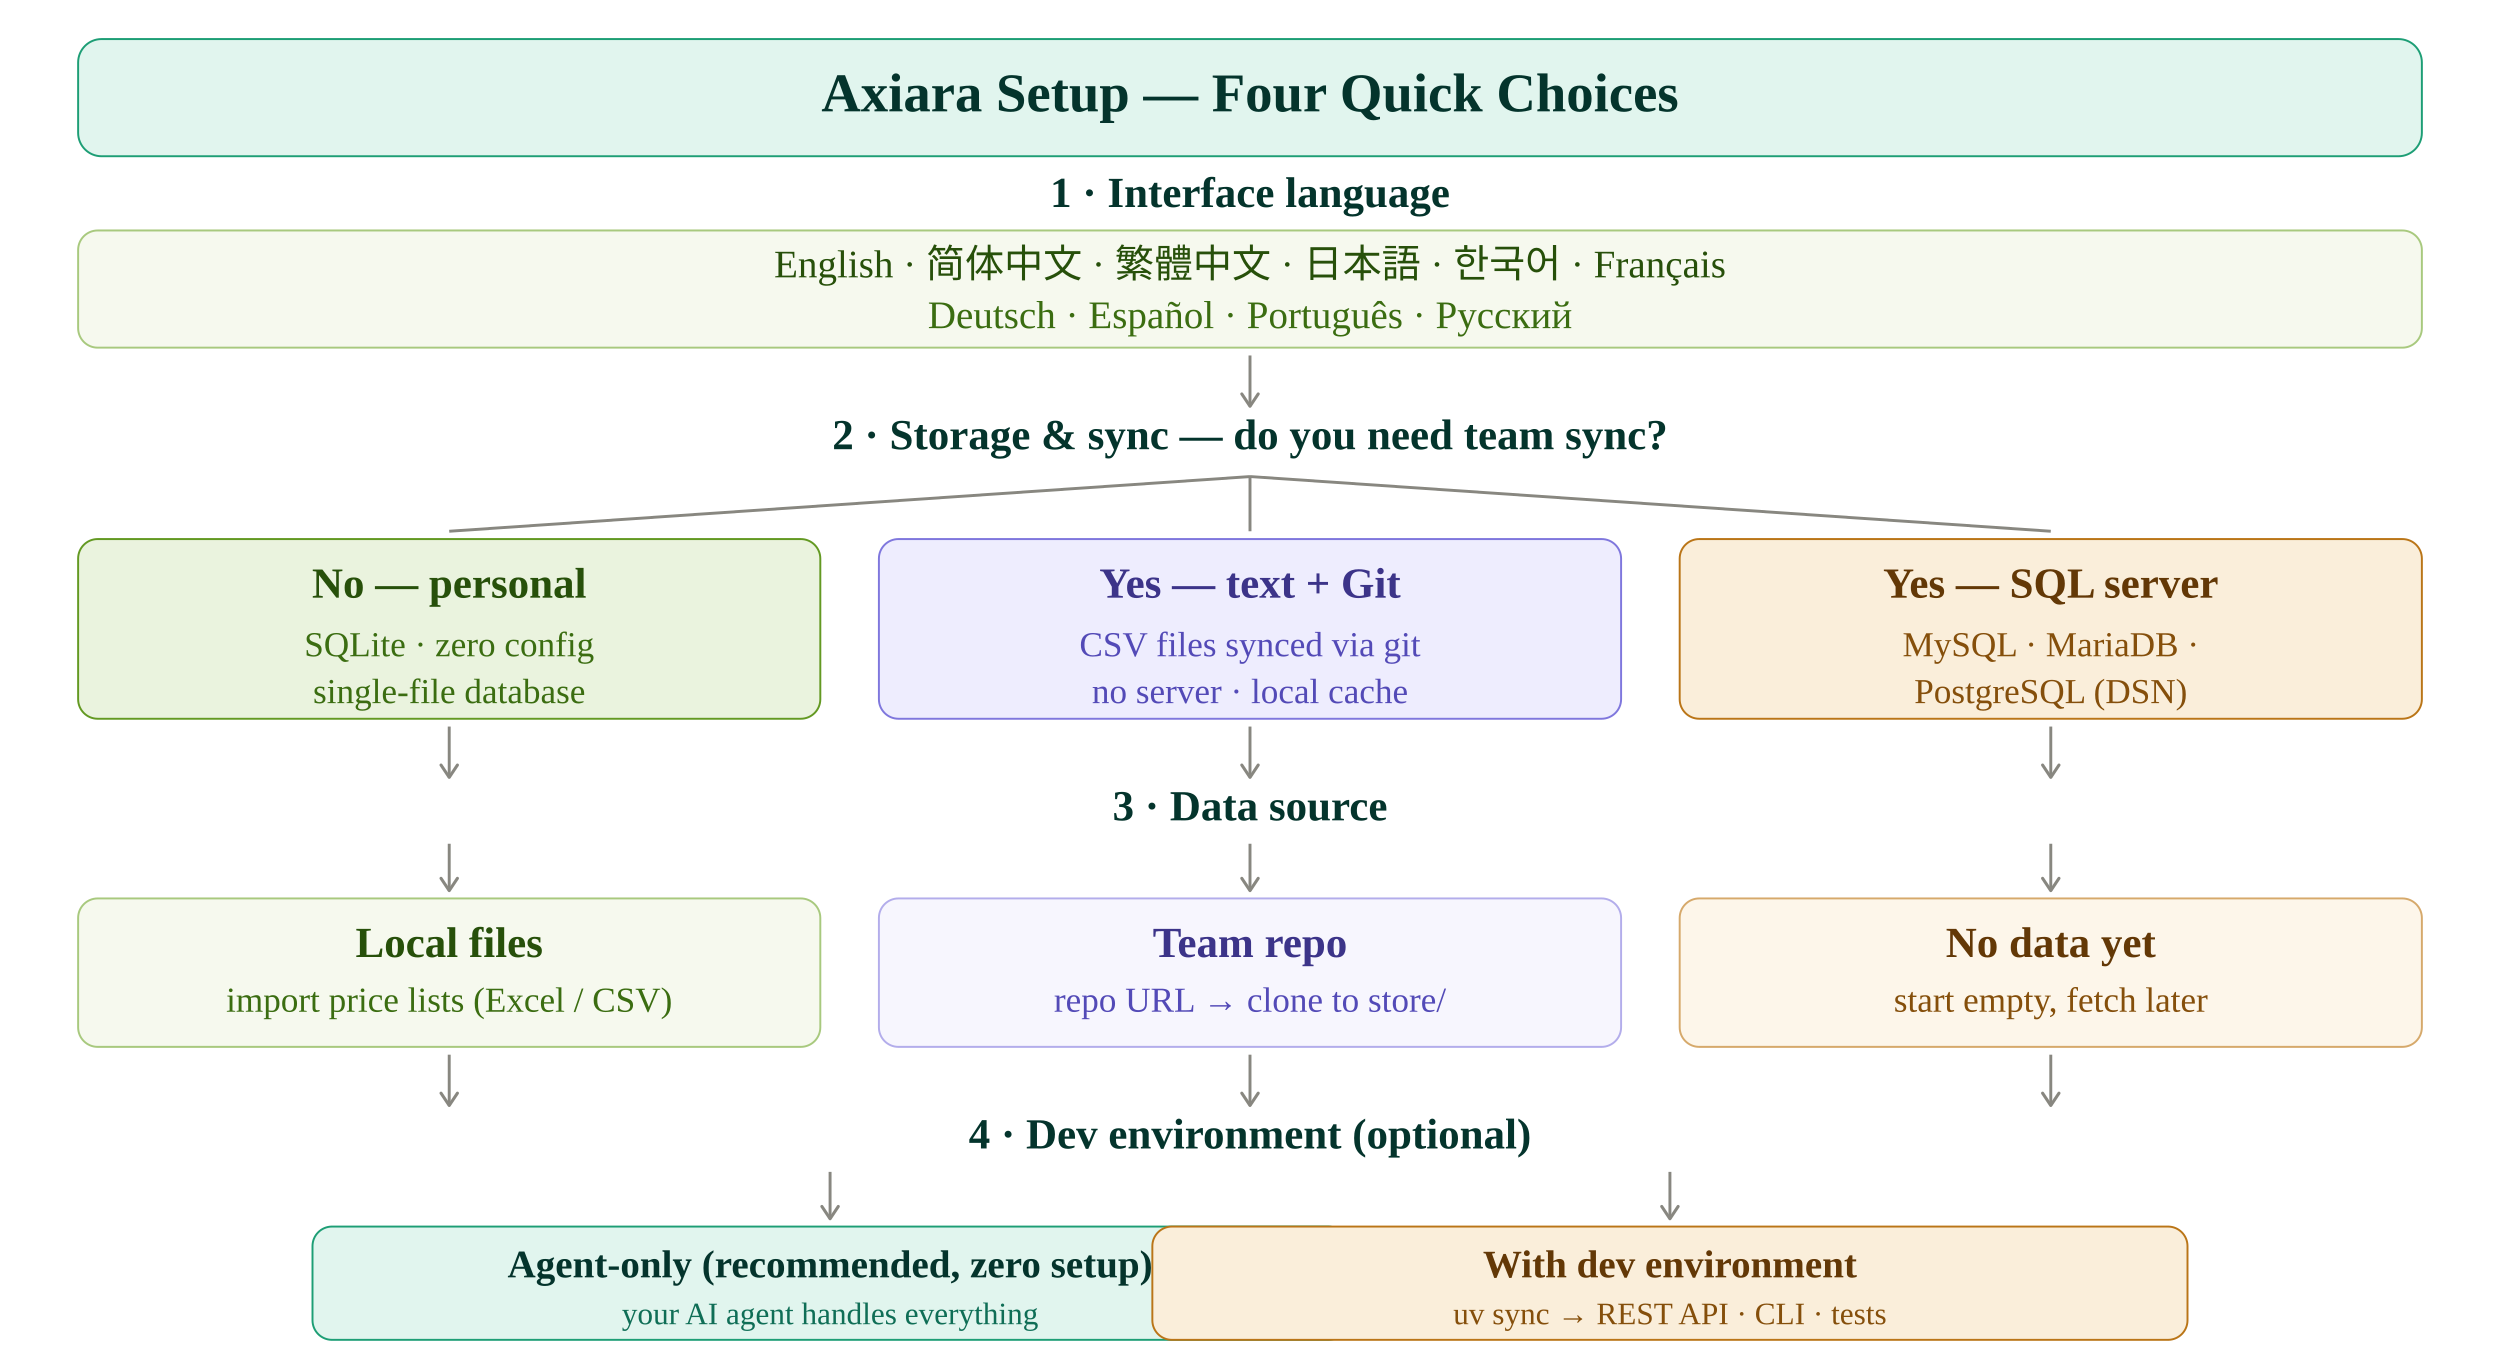
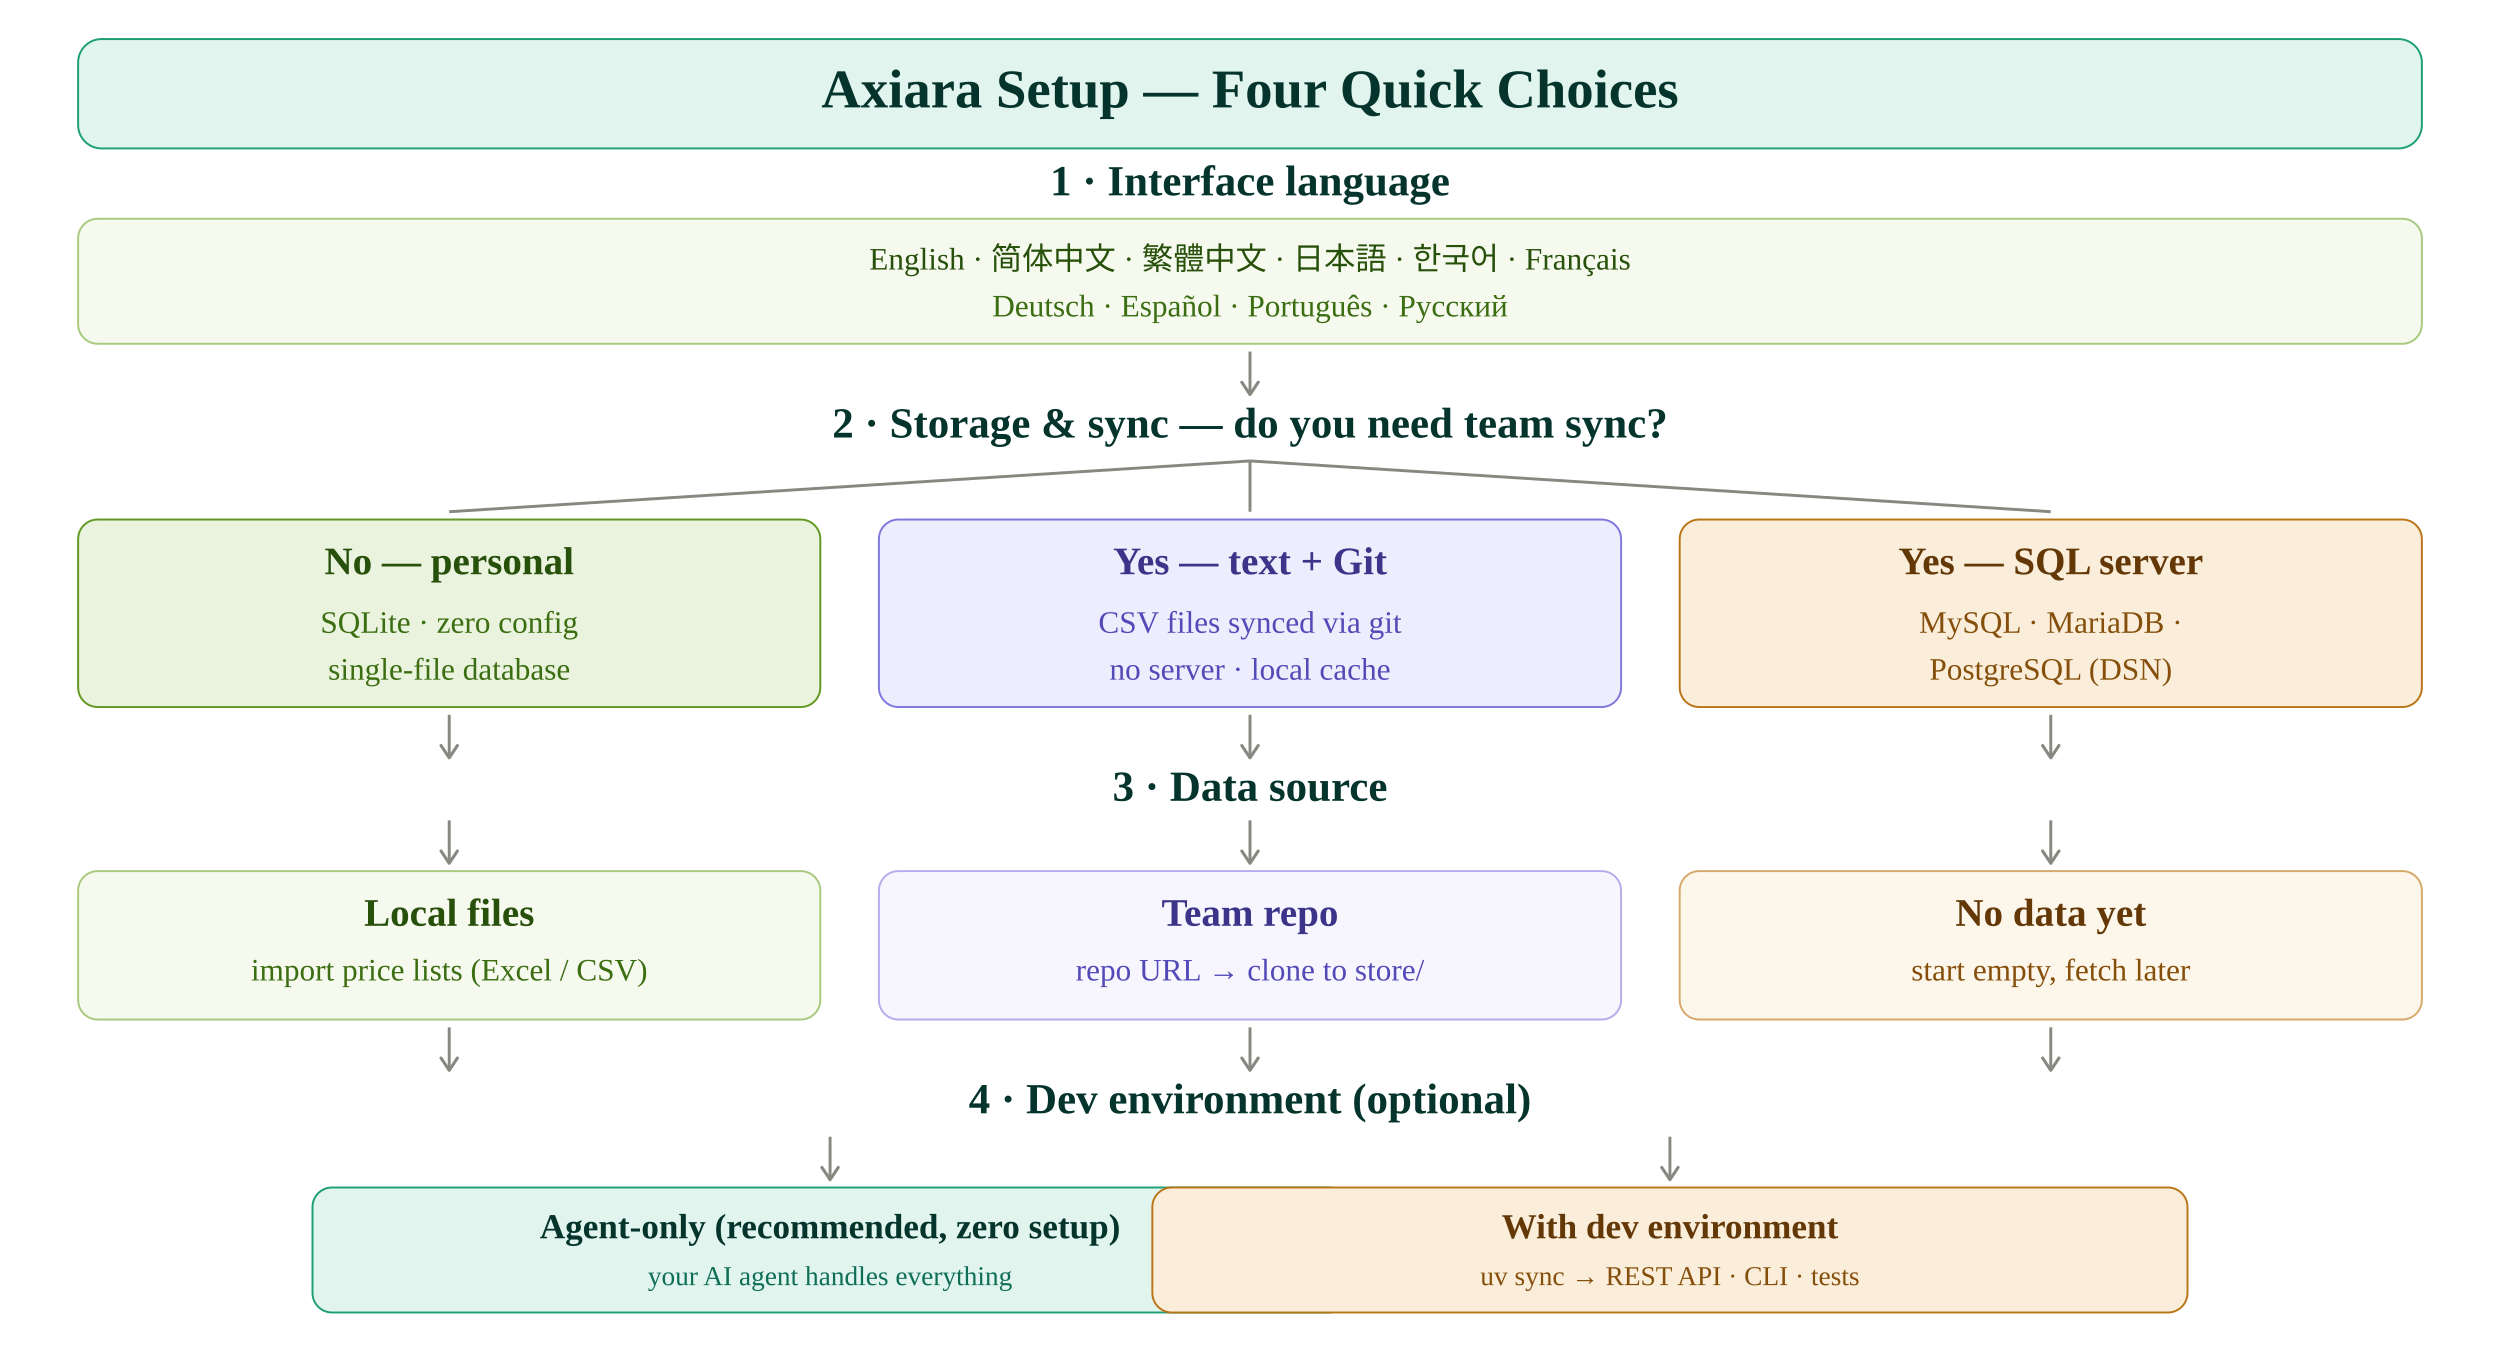
<svg xmlns="http://www.w3.org/2000/svg" viewBox="0 0 1280 700" width="100%" role="img">
  <defs>
    <marker id="arrow" viewBox="0 0 10 10" refX="8" refY="5" markerWidth="7" markerHeight="7" orient="auto-start-reverse">
      <path d="M2 1L8 5L2 9" fill="none" stroke="context-stroke" stroke-width="1.5" stroke-linecap="round" stroke-linejoin="round" />
    </marker>
  </defs>
-   <rect x="40" y="20" width="1200" height="60" rx="12" fill="#E1F5EE" stroke="#1D9E75" stroke-width="1" />
-   <text x="640" y="57" font-size="28" font-weight="600" fill="#04342C" text-anchor="middle">Axiara Setup — Four Quick Choices</text>
-   <text x="640" y="106" font-size="22" font-weight="600" fill="#04342C" text-anchor="middle">1 · Interface language</text>
-   <rect x="40" y="118" width="1200" height="60" rx="10" fill="#F6F9EE" stroke="#A8C97E" stroke-width="1" />
-   <text x="640" y="142" font-size="20" fill="#27500A" text-anchor="middle">English · 简体中文 · 繁體中文 · 日本語 · 한국어 · Français</text>
-   <text x="640" y="168" font-size="20" fill="#3B6D11" text-anchor="middle">Deutsch · Español · Português · Русский</text>
-   <line x1="640" y1="182" x2="640" y2="208" stroke="#888780" stroke-width="1.5" marker-end="url(#arrow)" />
-   <text x="640" y="230" font-size="22" font-weight="600" fill="#04342C" text-anchor="middle">2 · Storage &amp; sync — do you need team sync?</text>
-   <line x1="640" y1="244" x2="230" y2="272" stroke="#888780" stroke-width="1.5" />
-   <line x1="640" y1="244" x2="640" y2="272" stroke="#888780" stroke-width="1.5" />
-   <line x1="640" y1="244" x2="1050" y2="272" stroke="#888780" stroke-width="1.5" />
-   <rect x="40" y="276" width="380" height="92" rx="10" fill="#EAF3DE" stroke="#639922" stroke-width="1" />
-   <text x="230" y="306" font-size="22" font-weight="600" fill="#27500A" text-anchor="middle">No — personal</text>
-   <text x="230" y="336" font-size="18" fill="#3B6D11" text-anchor="middle">SQLite · zero config</text>
-   <text x="230" y="360" font-size="18" fill="#3B6D11" text-anchor="middle">single-file database</text>
-   <rect x="450" y="276" width="380" height="92" rx="10" fill="#EEEDFE" stroke="#7F77DD" stroke-width="1" />
-   <text x="640" y="306" font-size="22" font-weight="600" fill="#3C3489" text-anchor="middle">Yes — text + Git</text>
-   <text x="640" y="336" font-size="18" fill="#534AB7" text-anchor="middle">CSV files synced via git</text>
-   <text x="640" y="360" font-size="18" fill="#534AB7" text-anchor="middle">no server · local cache</text>
-   <rect x="860" y="276" width="380" height="92" rx="10" fill="#FAEEDA" stroke="#BA7517" stroke-width="1" />
-   <text x="1050" y="306" font-size="22" font-weight="600" fill="#633806" text-anchor="middle">Yes — SQL server</text>
-   <text x="1050" y="336" font-size="18" fill="#854F0B" text-anchor="middle">MySQL · MariaDB ·</text>
-   <text x="1050" y="360" font-size="18" fill="#854F0B" text-anchor="middle">PostgreSQL (DSN)</text>
-   <line x1="230" y1="372" x2="230" y2="398" stroke="#888780" stroke-width="1.5" marker-end="url(#arrow)" />
-   <line x1="640" y1="372" x2="640" y2="398" stroke="#888780" stroke-width="1.5" marker-end="url(#arrow)" />
-   <line x1="1050" y1="372" x2="1050" y2="398" stroke="#888780" stroke-width="1.5" marker-end="url(#arrow)" />
-   <text x="640" y="420" font-size="22" font-weight="600" fill="#04342C" text-anchor="middle">3 · Data source</text>
-   <line x1="230" y1="432" x2="230" y2="456" stroke="#888780" stroke-width="1.5" marker-end="url(#arrow)" />
-   <line x1="640" y1="432" x2="640" y2="456" stroke="#888780" stroke-width="1.5" marker-end="url(#arrow)" />
-   <line x1="1050" y1="432" x2="1050" y2="456" stroke="#888780" stroke-width="1.5" marker-end="url(#arrow)" />
-   <rect x="40" y="460" width="380" height="76" rx="10" fill="#F6F9EE" stroke="#A8C97E" stroke-width="1" />
-   <text x="230" y="490" font-size="22" font-weight="600" fill="#27500A" text-anchor="middle">Local files</text>
-   <text x="230" y="518" font-size="18" fill="#3B6D11" text-anchor="middle">import price lists (Excel / CSV)</text>
-   <rect x="450" y="460" width="380" height="76" rx="10" fill="#F7F6FE" stroke="#B3ADEB" stroke-width="1" />
-   <text x="640" y="490" font-size="22" font-weight="600" fill="#3C3489" text-anchor="middle">Team repo</text>
-   <text x="640" y="518" font-size="18" fill="#534AB7" text-anchor="middle">repo URL → clone to store/</text>
-   <rect x="860" y="460" width="380" height="76" rx="10" fill="#FDF6EA" stroke="#D6A96B" stroke-width="1" />
-   <text x="1050" y="490" font-size="22" font-weight="600" fill="#633806" text-anchor="middle">No data yet</text>
-   <text x="1050" y="518" font-size="18" fill="#854F0B" text-anchor="middle">start empty, fetch later</text>
-   <line x1="230" y1="540" x2="230" y2="566" stroke="#888780" stroke-width="1.5" marker-end="url(#arrow)" />
-   <line x1="640" y1="540" x2="640" y2="566" stroke="#888780" stroke-width="1.5" marker-end="url(#arrow)" />
-   <line x1="1050" y1="540" x2="1050" y2="566" stroke="#888780" stroke-width="1.5" marker-end="url(#arrow)" />
-   <text x="640" y="588" font-size="22" font-weight="600" fill="#04342C" text-anchor="middle">4 · Dev environment (optional)</text>
-   <line x1="425" y1="600" x2="425" y2="624" stroke="#888780" stroke-width="1.5" marker-end="url(#arrow)" />
-   <line x1="855" y1="600" x2="855" y2="624" stroke="#888780" stroke-width="1.5" marker-end="url(#arrow)" />
-   <rect x="160" y="628" width="530" height="58" rx="10" fill="#E1F5EE" stroke="#1D9E75" stroke-width="1" />
-   <text x="425" y="654" font-size="20" font-weight="600" fill="#04342C" text-anchor="middle">Agent-only (recommended, zero setup)</text>
-   <text x="425" y="678" font-size="16" fill="#0F6E56" text-anchor="middle">your AI agent handles everything</text>
-   <rect x="590" y="628" width="530" height="58" rx="10" fill="#FAEEDA" stroke="#BA7517" stroke-width="1" />
-   <text x="855" y="654" font-size="20" font-weight="600" fill="#633806" text-anchor="middle">With dev environment</text>
-   <text x="855" y="678" font-size="16" fill="#854F0B" text-anchor="middle">uv sync → REST API · CLI · tests</text>
+   <rect x="40" y="20" width="1200" height="56" rx="12" fill="#E1F5EE" stroke="#1D9E75" stroke-width="1" />
+   <text x="640" y="55" font-size="28" font-weight="600" fill="#04342C" text-anchor="middle">Axiara Setup — Four Quick Choices</text>
+   <text x="640" y="100" font-size="22" font-weight="600" fill="#04342C" text-anchor="middle">1 · Interface language</text>
+   <rect x="40" y="112" width="1200" height="64" rx="10" fill="#F6F9EE" stroke="#A8C97E" stroke-width="1" />
+   <text x="640" y="138" font-size="16" fill="#27500A" text-anchor="middle">English · 简体中文 · 繁體中文 · 日本語 · 한국어 · Français</text>
+   <text x="640" y="162" font-size="16" fill="#3B6D11" text-anchor="middle">Deutsch · Español · Português · Русский</text>
+   <line x1="640" y1="180" x2="640" y2="202" stroke="#888780" stroke-width="1.5" marker-end="url(#arrow)" />
+   <text x="640" y="224" font-size="22" font-weight="600" fill="#04342C" text-anchor="middle">2 · Storage &amp; sync — do you need team sync?</text>
+   <line x1="640" y1="236" x2="230" y2="262" stroke="#888780" stroke-width="1.5" />
+   <line x1="640" y1="236" x2="640" y2="262" stroke="#888780" stroke-width="1.5" />
+   <line x1="640" y1="236" x2="1050" y2="262" stroke="#888780" stroke-width="1.5" />
+   <rect x="40" y="266" width="380" height="96" rx="10" fill="#EAF3DE" stroke="#639922" stroke-width="1" />
+   <text x="230" y="294" font-size="20" font-weight="600" fill="#27500A" text-anchor="middle">No — personal</text>
+   <text x="230" y="324" font-size="16" fill="#3B6D11" text-anchor="middle">SQLite · zero config</text>
+   <text x="230" y="348" font-size="16" fill="#3B6D11" text-anchor="middle">single-file database</text>
+   <rect x="450" y="266" width="380" height="96" rx="10" fill="#EEEDFE" stroke="#7F77DD" stroke-width="1" />
+   <text x="640" y="294" font-size="20" font-weight="600" fill="#3C3489" text-anchor="middle">Yes — text + Git</text>
+   <text x="640" y="324" font-size="16" fill="#534AB7" text-anchor="middle">CSV files synced via git</text>
+   <text x="640" y="348" font-size="16" fill="#534AB7" text-anchor="middle">no server · local cache</text>
+   <rect x="860" y="266" width="380" height="96" rx="10" fill="#FAEEDA" stroke="#BA7517" stroke-width="1" />
+   <text x="1050" y="294" font-size="20" font-weight="600" fill="#633806" text-anchor="middle">Yes — SQL server</text>
+   <text x="1050" y="324" font-size="16" fill="#854F0B" text-anchor="middle">MySQL · MariaDB ·</text>
+   <text x="1050" y="348" font-size="16" fill="#854F0B" text-anchor="middle">PostgreSQL (DSN)</text>
+   <line x1="230" y1="366" x2="230" y2="388" stroke="#888780" stroke-width="1.5" marker-end="url(#arrow)" />
+   <line x1="640" y1="366" x2="640" y2="388" stroke="#888780" stroke-width="1.5" marker-end="url(#arrow)" />
+   <line x1="1050" y1="366" x2="1050" y2="388" stroke="#888780" stroke-width="1.5" marker-end="url(#arrow)" />
+   <text x="640" y="410" font-size="22" font-weight="600" fill="#04342C" text-anchor="middle">3 · Data source</text>
+   <line x1="230" y1="420" x2="230" y2="442" stroke="#888780" stroke-width="1.5" marker-end="url(#arrow)" />
+   <line x1="640" y1="420" x2="640" y2="442" stroke="#888780" stroke-width="1.5" marker-end="url(#arrow)" />
+   <line x1="1050" y1="420" x2="1050" y2="442" stroke="#888780" stroke-width="1.5" marker-end="url(#arrow)" />
+   <rect x="40" y="446" width="380" height="76" rx="10" fill="#F6F9EE" stroke="#A8C97E" stroke-width="1" />
+   <text x="230" y="474" font-size="20" font-weight="600" fill="#27500A" text-anchor="middle">Local files</text>
+   <text x="230" y="502" font-size="16" fill="#3B6D11" text-anchor="middle">import price lists (Excel / CSV)</text>
+   <rect x="450" y="446" width="380" height="76" rx="10" fill="#F7F6FE" stroke="#B3ADEB" stroke-width="1" />
+   <text x="640" y="474" font-size="20" font-weight="600" fill="#3C3489" text-anchor="middle">Team repo</text>
+   <text x="640" y="502" font-size="16" fill="#534AB7" text-anchor="middle">repo URL → clone to store/</text>
+   <rect x="860" y="446" width="380" height="76" rx="10" fill="#FDF6EA" stroke="#D6A96B" stroke-width="1" />
+   <text x="1050" y="474" font-size="20" font-weight="600" fill="#633806" text-anchor="middle">No data yet</text>
+   <text x="1050" y="502" font-size="16" fill="#854F0B" text-anchor="middle">start empty, fetch later</text>
+   <line x1="230" y1="526" x2="230" y2="548" stroke="#888780" stroke-width="1.5" marker-end="url(#arrow)" />
+   <line x1="640" y1="526" x2="640" y2="548" stroke="#888780" stroke-width="1.5" marker-end="url(#arrow)" />
+   <line x1="1050" y1="526" x2="1050" y2="548" stroke="#888780" stroke-width="1.5" marker-end="url(#arrow)" />
+   <text x="640" y="570" font-size="22" font-weight="600" fill="#04342C" text-anchor="middle">4 · Dev environment (optional)</text>
+   <line x1="425" y1="582" x2="425" y2="604" stroke="#888780" stroke-width="1.5" marker-end="url(#arrow)" />
+   <line x1="855" y1="582" x2="855" y2="604" stroke="#888780" stroke-width="1.5" marker-end="url(#arrow)" />
+   <rect x="160" y="608" width="530" height="64" rx="10" fill="#E1F5EE" stroke="#1D9E75" stroke-width="1" />
+   <text x="425" y="634" font-size="18" font-weight="600" fill="#04342C" text-anchor="middle">Agent-only (recommended, zero setup)</text>
+   <text x="425" y="658" font-size="14" fill="#0F6E56" text-anchor="middle">your AI agent handles everything</text>
+   <rect x="590" y="608" width="530" height="64" rx="10" fill="#FAEEDA" stroke="#BA7517" stroke-width="1" />
+   <text x="855" y="634" font-size="18" font-weight="600" fill="#633806" text-anchor="middle">With dev environment</text>
+   <text x="855" y="658" font-size="14" fill="#854F0B" text-anchor="middle">uv sync → REST API · CLI · tests</text>
</svg>
